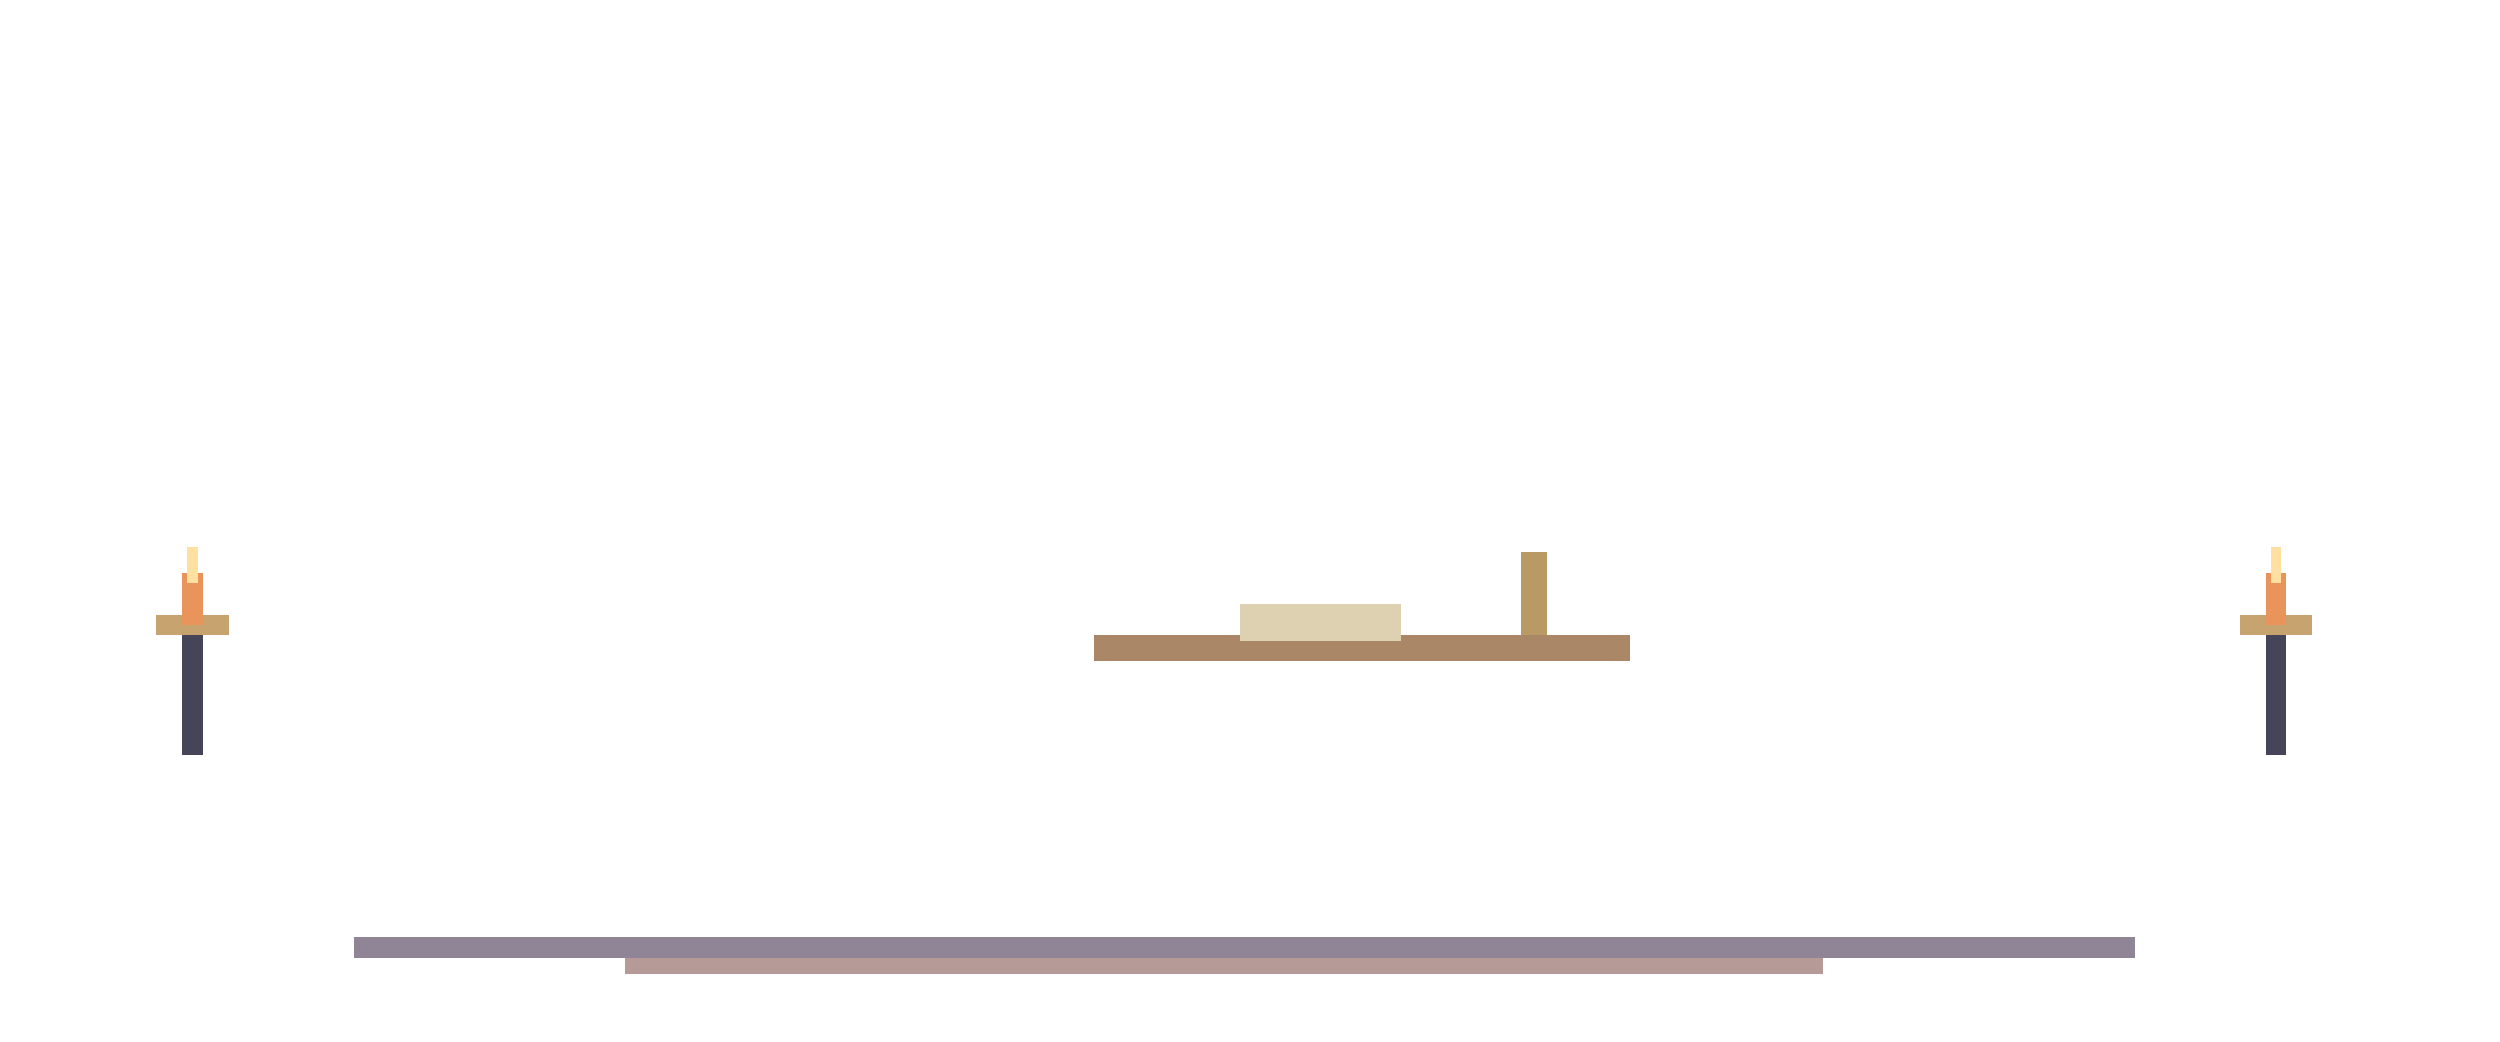
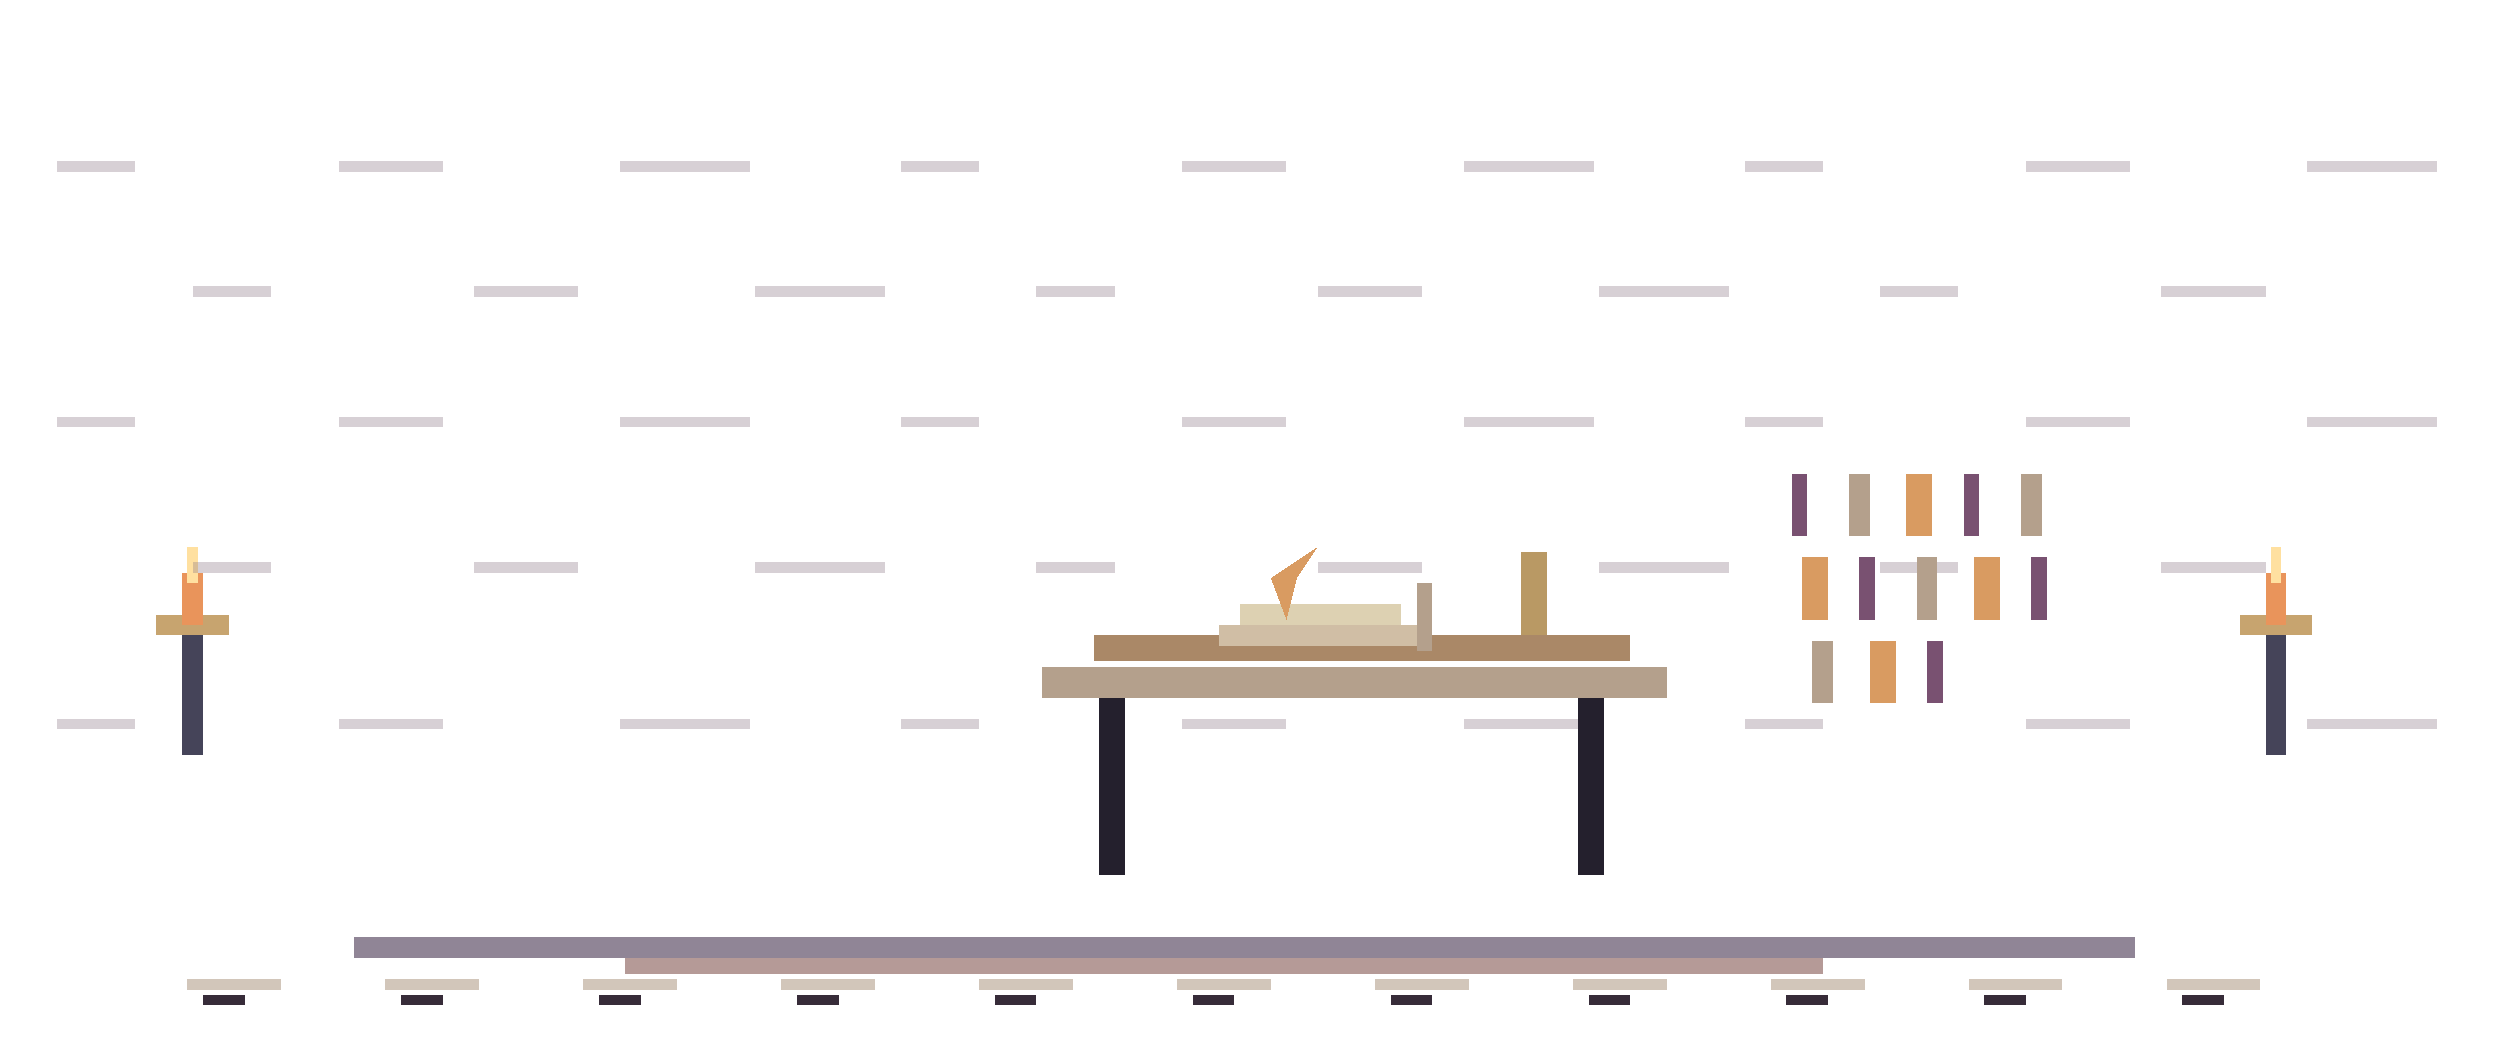
<svg xmlns="http://www.w3.org/2000/svg" viewBox="0 0 480 200" shape-rendering="crispEdges">
  <rect x="68" y="180" width="342" height="4" fill="#74677c" opacity=".8" />
  <rect x="120" y="184" width="230" height="3" fill="#966f6b" opacity=".7" />
  <rect x="210" y="122" width="103" height="5" fill="#aa8867" />
  <rect x="238" y="116" width="31" height="7" fill="#ddd1b2" />
  <rect x="292" y="106" width="5" height="16" fill="#b99964" />
  <rect x="35" y="118" width="4" height="27" fill="#454459" />
  <rect x="30" y="118" width="14" height="4" fill="#c7a46f" />
  <rect x="35" y="110" width="4" height="10" fill="#e9945b" />
  <rect x="36" y="105" width="2" height="7" fill="#ffe0a0" />
  <rect x="435" y="118" width="4" height="27" fill="#454459" />
  <rect x="430" y="118" width="14" height="4" fill="#c7a46f" />
  <rect x="435" y="110" width="4" height="10" fill="#e9945b" />
  <rect x="436" y="105" width="2" height="7" fill="#ffe0a0" />
+   <rect x="11" y="31" width="15" height="2" fill="#8b7583" opacity=".34" />
+   <rect x="65" y="31" width="20" height="2" fill="#8b7583" opacity=".34" />
+   <rect x="119" y="31" width="25" height="2" fill="#8b7583" opacity=".34" />
+   <rect x="173" y="31" width="15" height="2" fill="#8b7583" opacity=".34" />
+   <rect x="227" y="31" width="20" height="2" fill="#8b7583" opacity=".34" />
+   <rect x="281" y="31" width="25" height="2" fill="#8b7583" opacity=".34" />
+   <rect x="335" y="31" width="15" height="2" fill="#8b7583" opacity=".34" />
+   <rect x="389" y="31" width="20" height="2" fill="#8b7583" opacity=".34" />
+   <rect x="443" y="31" width="25" height="2" fill="#8b7583" opacity=".34" />
+   <rect x="37" y="55" width="15" height="2" fill="#8b7583" opacity=".34" />
+   <rect x="91" y="55" width="20" height="2" fill="#8b7583" opacity=".34" />
+   <rect x="145" y="55" width="25" height="2" fill="#8b7583" opacity=".34" />
+   <rect x="199" y="55" width="15" height="2" fill="#8b7583" opacity=".34" />
+   <rect x="253" y="55" width="20" height="2" fill="#8b7583" opacity=".34" />
+   <rect x="307" y="55" width="25" height="2" fill="#8b7583" opacity=".34" />
+   <rect x="361" y="55" width="15" height="2" fill="#8b7583" opacity=".34" />
+   <rect x="415" y="55" width="20" height="2" fill="#8b7583" opacity=".34" />
+   <rect x="11" y="80" width="15" height="2" fill="#8b7583" opacity=".34" />
+   <rect x="65" y="80" width="20" height="2" fill="#8b7583" opacity=".34" />
+   <rect x="119" y="80" width="25" height="2" fill="#8b7583" opacity=".34" />
+   <rect x="173" y="80" width="15" height="2" fill="#8b7583" opacity=".34" />
+   <rect x="227" y="80" width="20" height="2" fill="#8b7583" opacity=".34" />
+   <rect x="281" y="80" width="25" height="2" fill="#8b7583" opacity=".34" />
+   <rect x="335" y="80" width="15" height="2" fill="#8b7583" opacity=".34" />
+   <rect x="389" y="80" width="20" height="2" fill="#8b7583" opacity=".34" />
+   <rect x="443" y="80" width="25" height="2" fill="#8b7583" opacity=".34" />
+   <rect x="37" y="108" width="15" height="2" fill="#8b7583" opacity=".34" />
+   <rect x="91" y="108" width="20" height="2" fill="#8b7583" opacity=".34" />
+   <rect x="145" y="108" width="25" height="2" fill="#8b7583" opacity=".34" />
+   <rect x="199" y="108" width="15" height="2" fill="#8b7583" opacity=".34" />
+   <rect x="253" y="108" width="20" height="2" fill="#8b7583" opacity=".34" />
+   <rect x="307" y="108" width="25" height="2" fill="#8b7583" opacity=".34" />
+   <rect x="361" y="108" width="15" height="2" fill="#8b7583" opacity=".34" />
+   <rect x="415" y="108" width="20" height="2" fill="#8b7583" opacity=".34" />
+   <rect x="11" y="138" width="15" height="2" fill="#8b7583" opacity=".34" />
+   <rect x="65" y="138" width="20" height="2" fill="#8b7583" opacity=".34" />
+   <rect x="119" y="138" width="25" height="2" fill="#8b7583" opacity=".34" />
+   <rect x="173" y="138" width="15" height="2" fill="#8b7583" opacity=".34" />
+   <rect x="227" y="138" width="20" height="2" fill="#8b7583" opacity=".34" />
+   <rect x="281" y="138" width="25" height="2" fill="#8b7583" opacity=".34" />
+   <rect x="335" y="138" width="15" height="2" fill="#8b7583" opacity=".34" />
+   <rect x="389" y="138" width="20" height="2" fill="#8b7583" opacity=".34" />
+   <rect x="443" y="138" width="25" height="2" fill="#8b7583" opacity=".34" />
+   <rect x="36" y="188" width="18" height="2" fill="#b4a08c" opacity=".6" />
+   <rect x="39" y="191" width="8" height="2" fill="#372c39" />
+   <rect x="74" y="188" width="18" height="2" fill="#b4a08c" opacity=".6" />
+   <rect x="77" y="191" width="8" height="2" fill="#372c39" />
+   <rect x="112" y="188" width="18" height="2" fill="#b4a08c" opacity=".6" />
+   <rect x="115" y="191" width="8" height="2" fill="#372c39" />
+   <rect x="150" y="188" width="18" height="2" fill="#b4a08c" opacity=".6" />
+   <rect x="153" y="191" width="8" height="2" fill="#372c39" />
+   <rect x="188" y="188" width="18" height="2" fill="#b4a08c" opacity=".6" />
+   <rect x="191" y="191" width="8" height="2" fill="#372c39" />
+   <rect x="226" y="188" width="18" height="2" fill="#b4a08c" opacity=".6" />
+   <rect x="229" y="191" width="8" height="2" fill="#372c39" />
+   <rect x="264" y="188" width="18" height="2" fill="#b4a08c" opacity=".6" />
+   <rect x="267" y="191" width="8" height="2" fill="#372c39" />
+   <rect x="302" y="188" width="18" height="2" fill="#b4a08c" opacity=".6" />
+   <rect x="305" y="191" width="8" height="2" fill="#372c39" />
+   <rect x="340" y="188" width="18" height="2" fill="#b4a08c" opacity=".6" />
+   <rect x="343" y="191" width="8" height="2" fill="#372c39" />
+   <rect x="378" y="188" width="18" height="2" fill="#b4a08c" opacity=".6" />
+   <rect x="381" y="191" width="8" height="2" fill="#372c39" />
+   <rect x="416" y="188" width="18" height="2" fill="#b4a08c" opacity=".6" />
+   <rect x="419" y="191" width="8" height="2" fill="#372c39" />
+   <rect x="200" y="128" width="120" height="6" fill="#b4a08c" />
+   <rect x="211" y="134" width="5" height="34" fill="#24202d" />
+   <rect x="303" y="134" width="5" height="34" fill="#24202d" />
+   <rect x="234" y="120" width="41" height="4" fill="#d0bea5" />
+   <path d="M244 111l3 8 2-8 4-6z" fill="#d99b61" />
+   <rect x="272" y="112" width="3" height="13" fill="#b4a08c" />
+   <rect x="344" y="91" width="3" height="12" fill="#795171" />
+   <rect x="355" y="91" width="4" height="12" fill="#b4a08c" />
+   <rect x="366" y="91" width="5" height="12" fill="#d99b61" />
+   <rect x="377" y="91" width="3" height="12" fill="#795171" />
+   <rect x="388" y="91" width="4" height="12" fill="#b4a08c" />
+   <rect x="346" y="107" width="5" height="12" fill="#d99b61" />
+   <rect x="357" y="107" width="3" height="12" fill="#795171" />
+   <rect x="368" y="107" width="4" height="12" fill="#b4a08c" />
+   <rect x="379" y="107" width="5" height="12" fill="#d99b61" />
+   <rect x="390" y="107" width="3" height="12" fill="#795171" />
+   <rect x="348" y="123" width="4" height="12" fill="#b4a08c" />
+   <rect x="359" y="123" width="5" height="12" fill="#d99b61" />
+   <rect x="370" y="123" width="3" height="12" fill="#795171" />
</svg>
